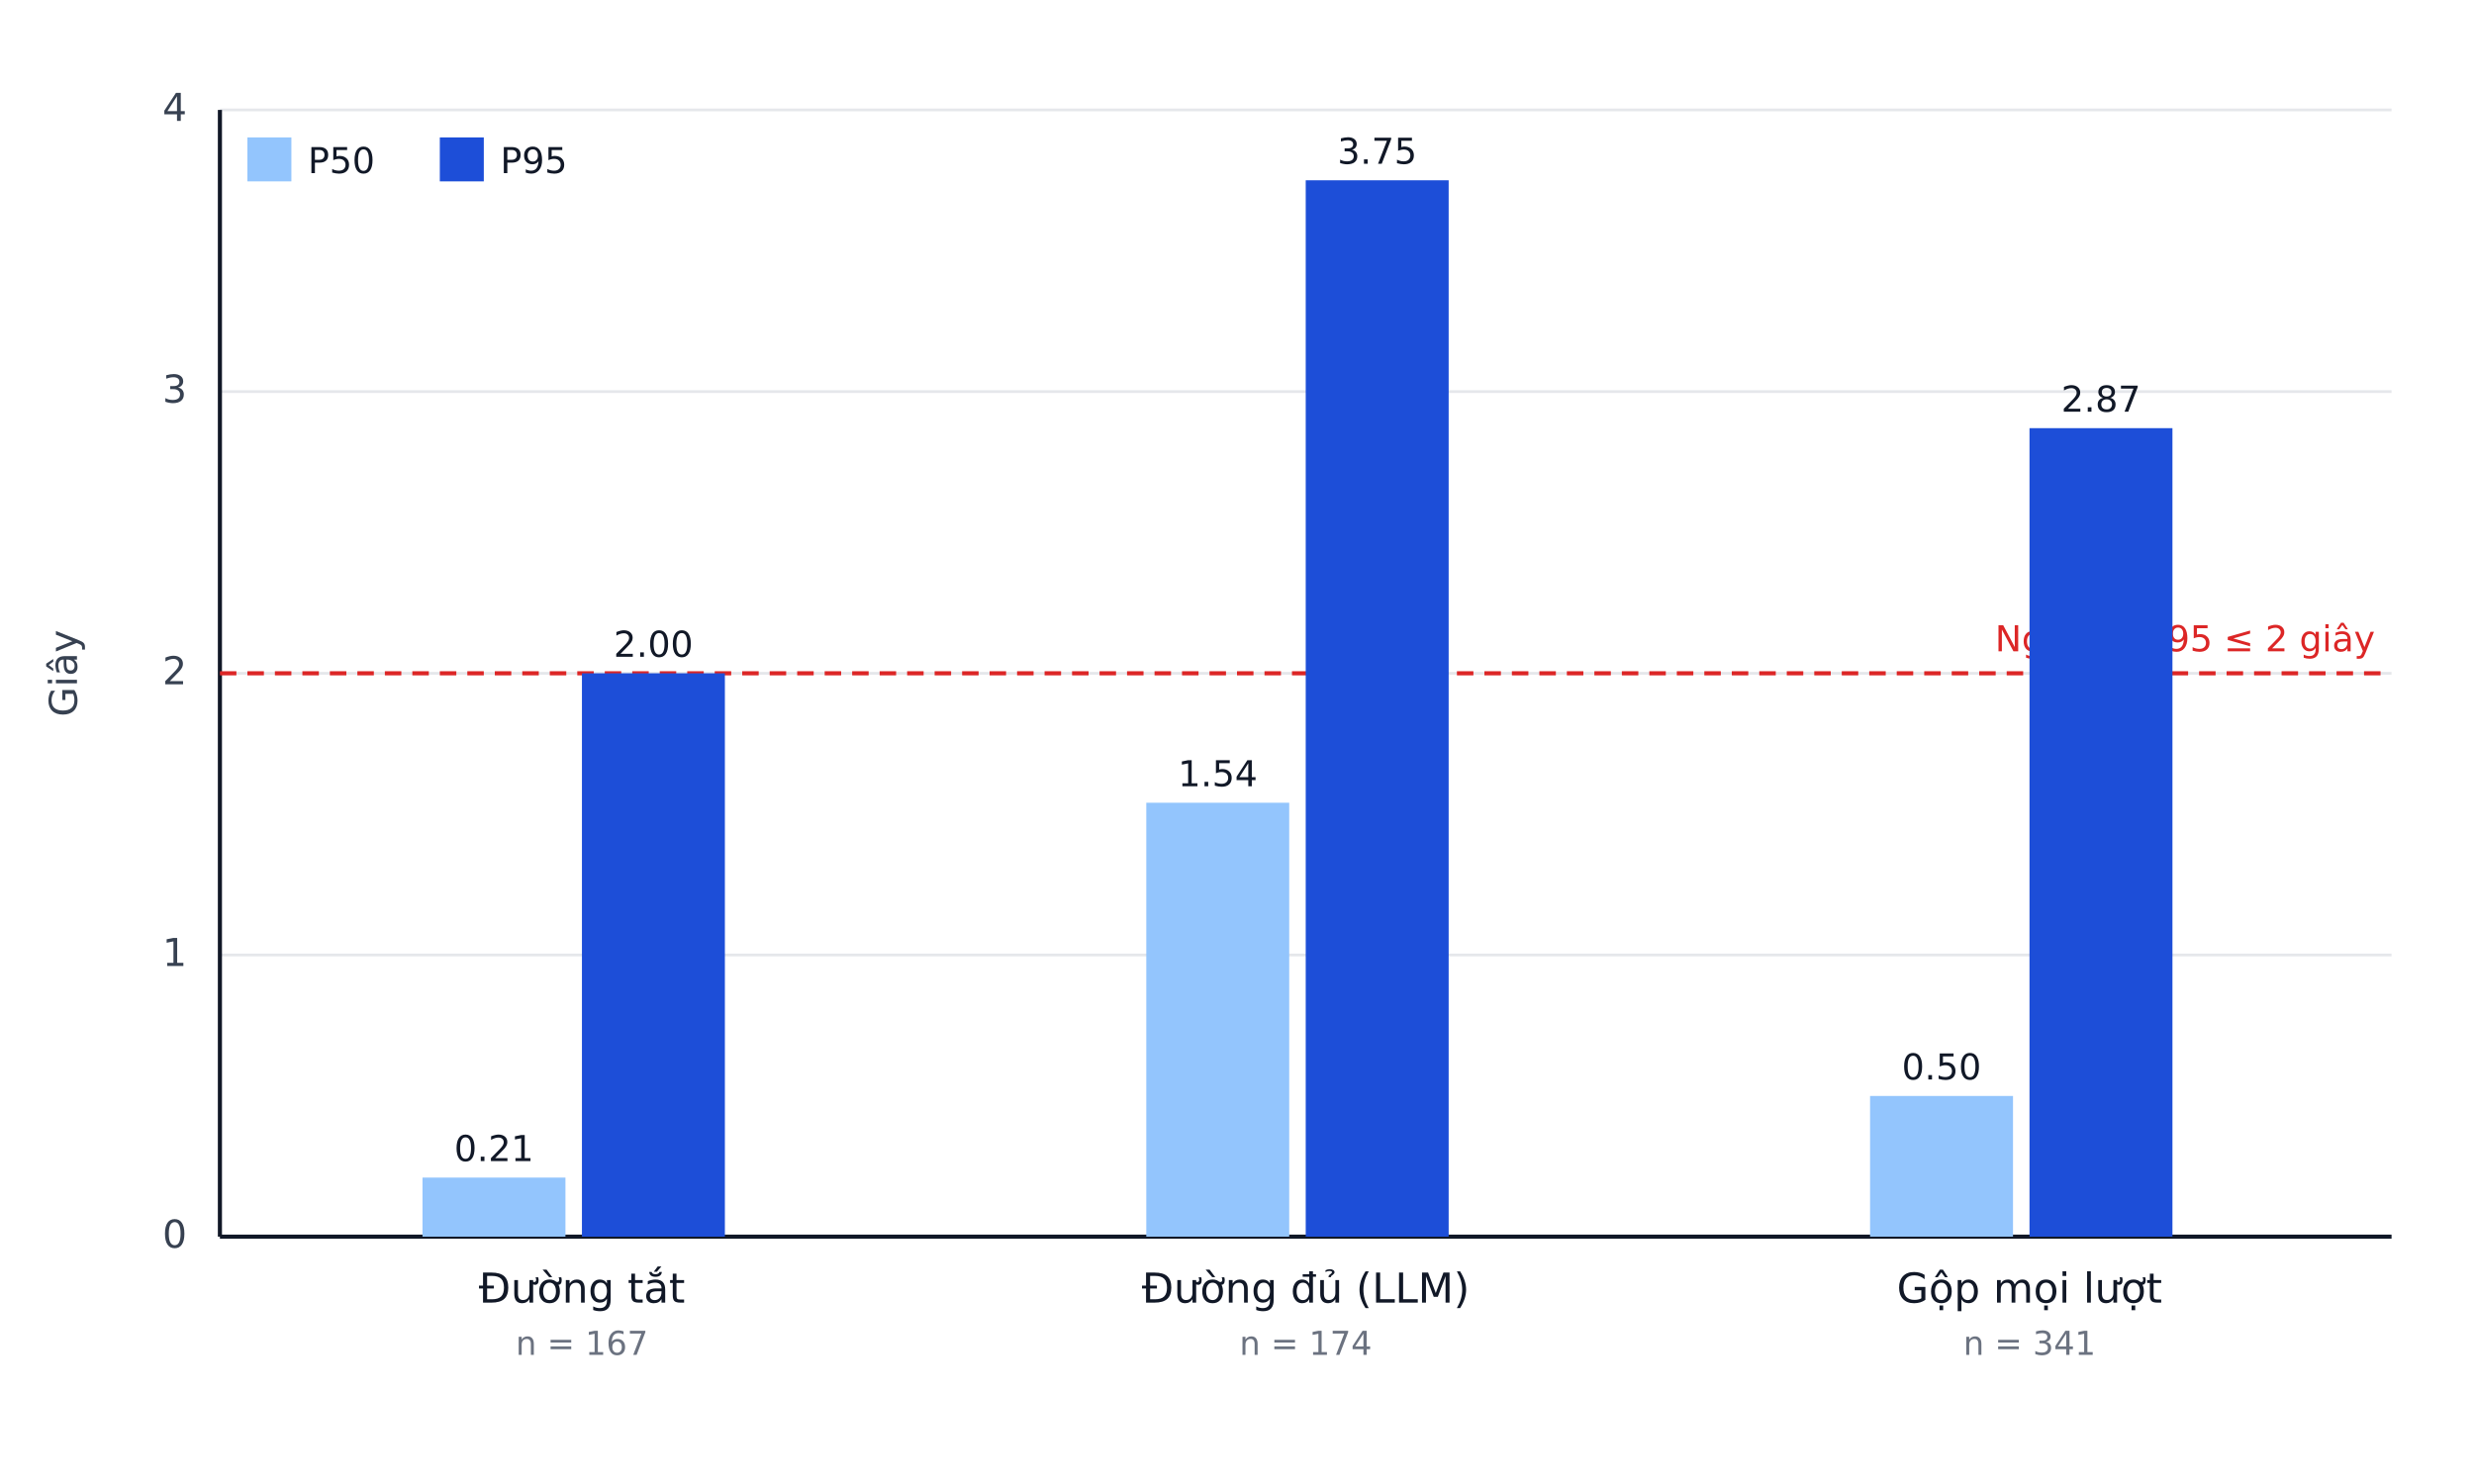
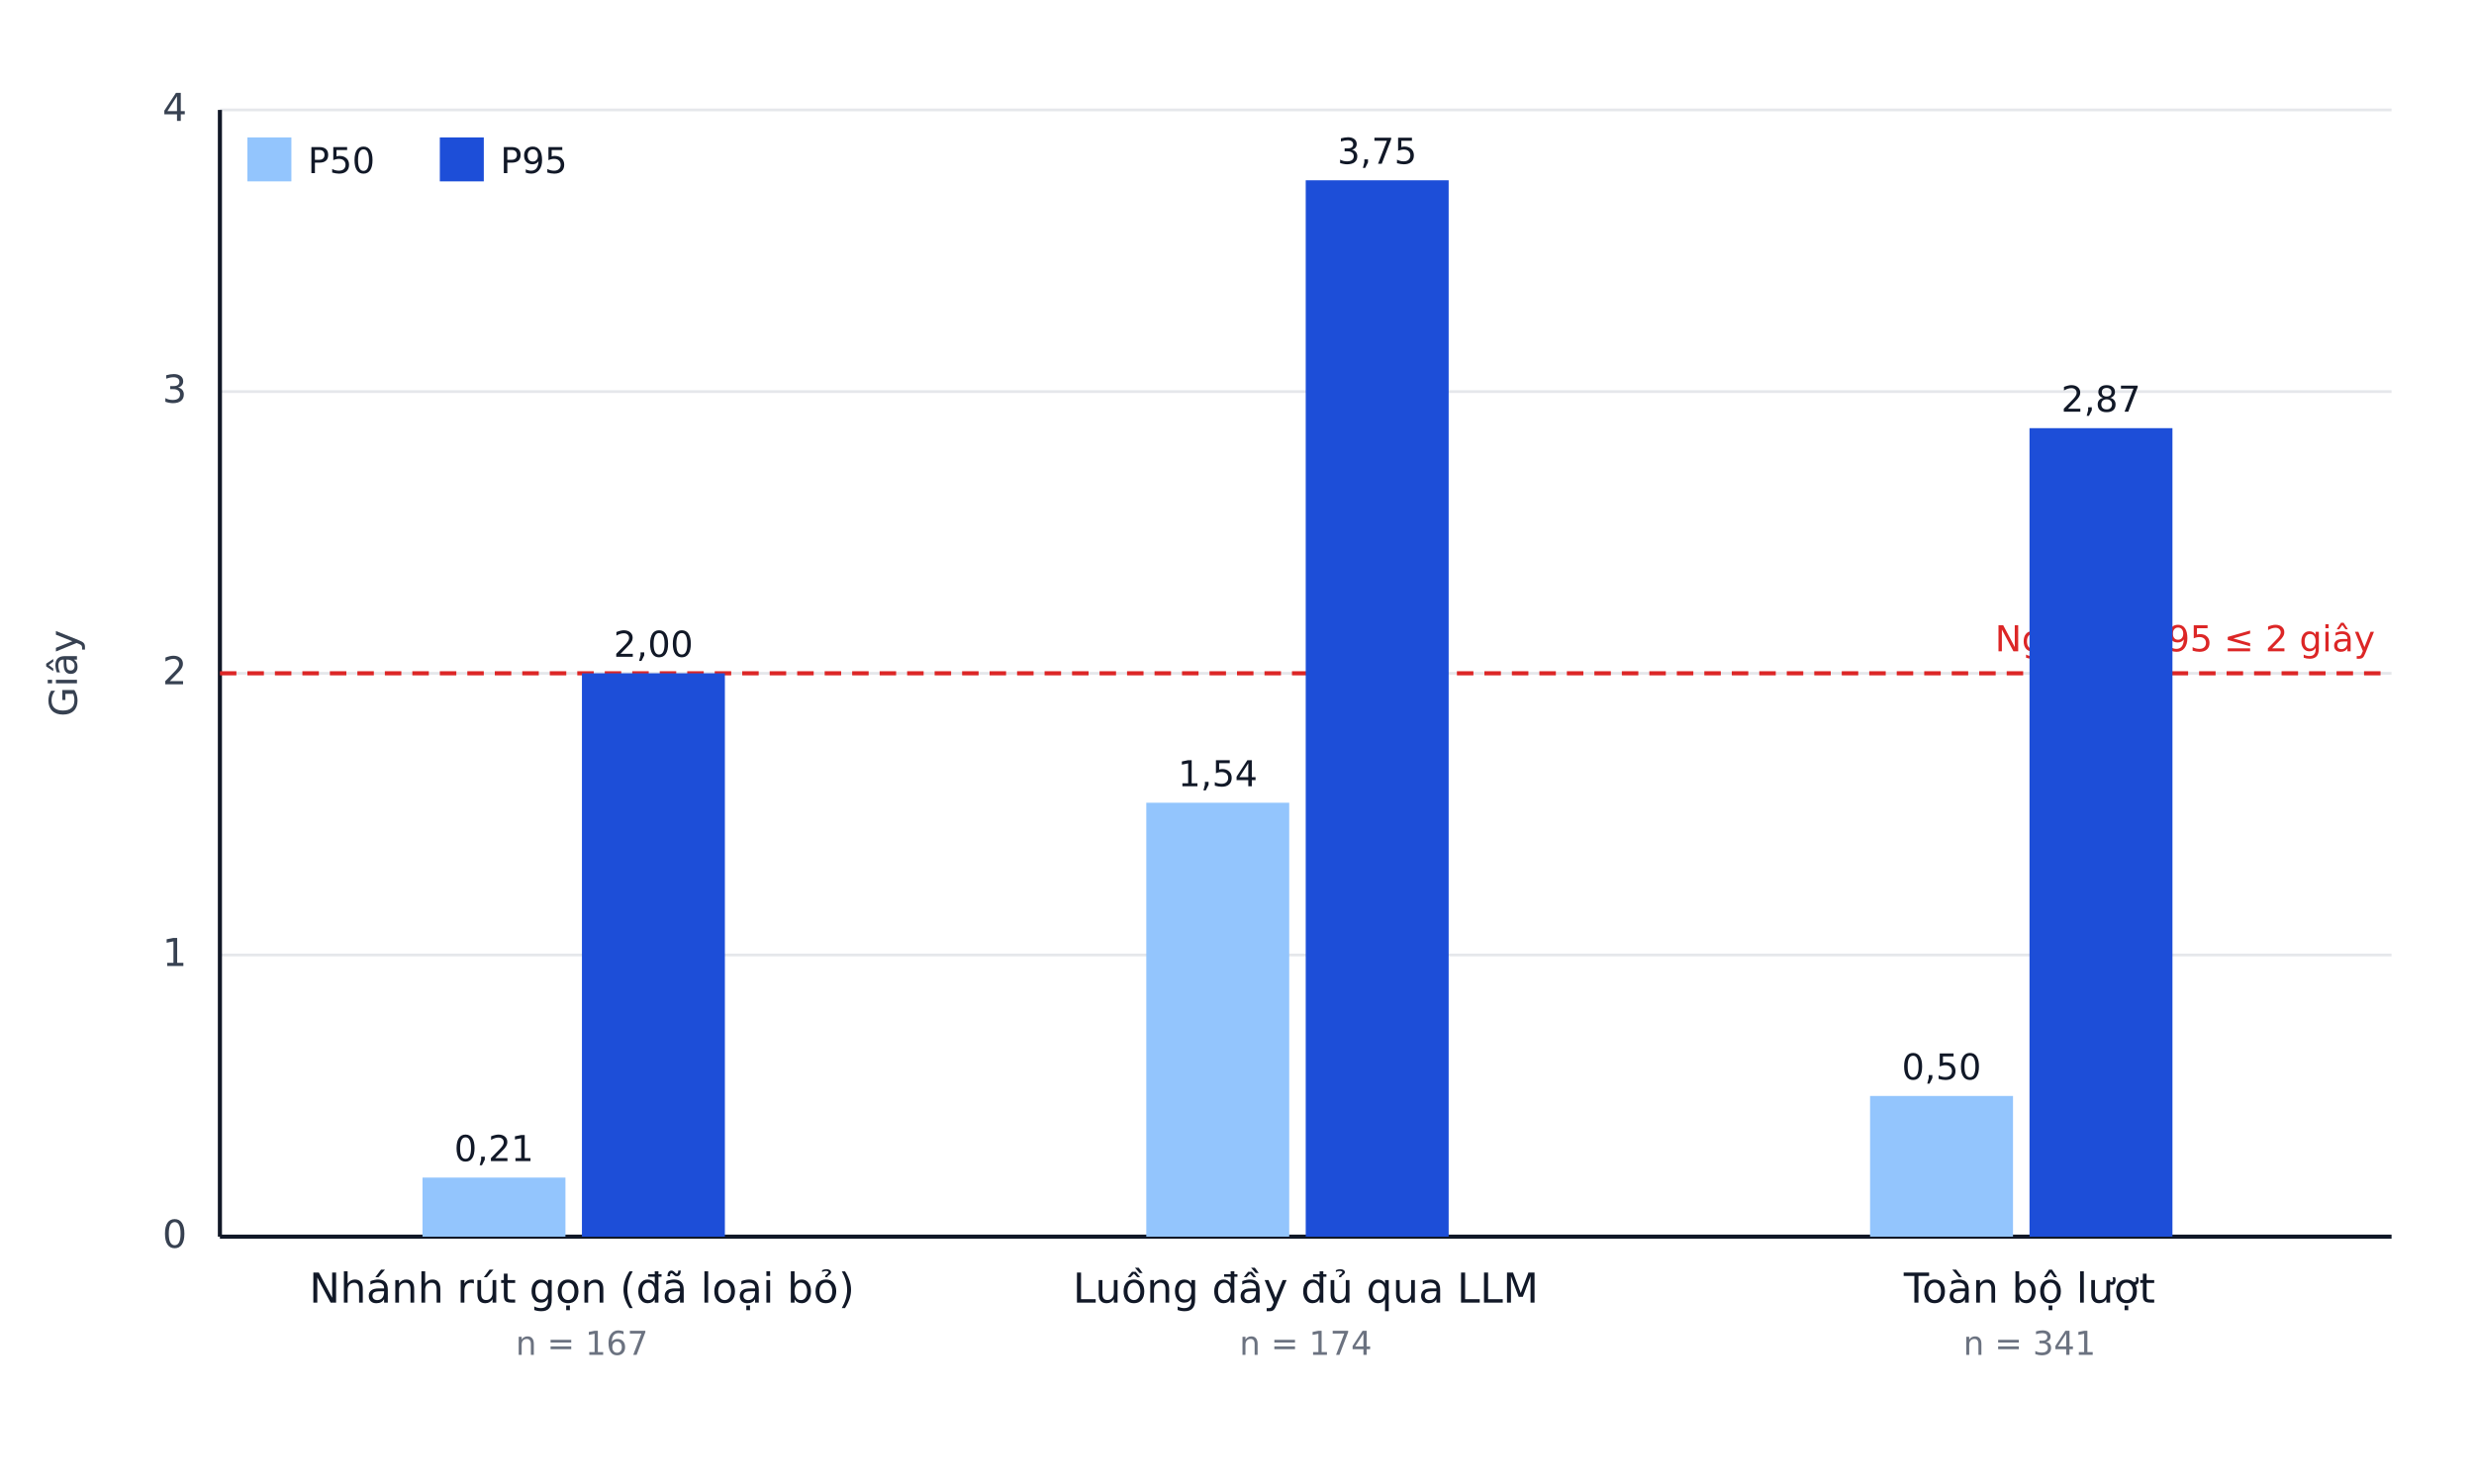
<svg xmlns="http://www.w3.org/2000/svg" width="900" height="540" viewBox="0 0 900 540" font-family="DejaVu Sans, Arial, sans-serif">
  <rect width="900" height="540" fill="#FFFFFF" />
  <line x1="80" y1="450.0" x2="870" y2="450.0" stroke="#E5E7EB" stroke-width="1" />
  <text x="68" y="454.0" text-anchor="end" font-size="14" fill="#374151">0</text>
  <line x1="80" y1="347.5" x2="870" y2="347.5" stroke="#E5E7EB" stroke-width="1" />
  <text x="68" y="351.5" text-anchor="end" font-size="14" fill="#374151">1</text>
  <line x1="80" y1="245.0" x2="870" y2="245.0" stroke="#E5E7EB" stroke-width="1" />
  <text x="68" y="249.0" text-anchor="end" font-size="14" fill="#374151">2</text>
  <line x1="80" y1="142.5" x2="870" y2="142.5" stroke="#E5E7EB" stroke-width="1" />
  <text x="68" y="146.5" text-anchor="end" font-size="14" fill="#374151">3</text>
  <line x1="80" y1="40.0" x2="870" y2="40.0" stroke="#E5E7EB" stroke-width="1" />
  <text x="68" y="44.0" text-anchor="end" font-size="14" fill="#374151">4</text>
  <line x1="80" y1="40" x2="80" y2="450" stroke="#111827" stroke-width="1.5" />
  <line x1="80" y1="450" x2="870" y2="450" stroke="#111827" stroke-width="1.5" />
  <text x="28" y="245.0" font-size="14" fill="#374151" transform="rotate(-90 28 245.0)" text-anchor="middle">Giây</text>
  <line x1="80" y1="245.0" x2="870" y2="245.0" stroke="#DC2626" stroke-width="1.5" stroke-dasharray="6 4" />
  <text x="864" y="237.0" text-anchor="end" font-size="13" fill="#DC2626">Ngưỡng P95 ≤ 2 giây</text>
  <rect x="153.7" y="428.5" width="52" height="21.5" fill="#93C5FD" />
-   <text x="179.7" y="422.5" text-anchor="middle" font-size="13" fill="#111827">0.21</text>
+   <text x="179.7" y="422.5" text-anchor="middle" font-size="13" fill="#111827">0,21</text>
  <rect x="211.7" y="245.0" width="52" height="205.0" fill="#1D4ED8" />
-   <text x="237.7" y="239.0" text-anchor="middle" font-size="13" fill="#111827">2.00</text>
-   <text x="211.7" y="474.0" text-anchor="middle" font-size="15" fill="#111827">Đường tắt</text>
+   <text x="237.7" y="239.0" text-anchor="middle" font-size="13" fill="#111827">2,00</text>
+   <text x="211.7" y="474.0" text-anchor="middle" font-size="15" fill="#111827">Nhánh rút gọn (đã loại bỏ)</text>
  <text x="211.7" y="493.0" text-anchor="middle" font-size="12" fill="#6B7280">n = 167</text>
  <rect x="417.0" y="292.1" width="52" height="157.9" fill="#93C5FD" />
-   <text x="443.0" y="286.1" text-anchor="middle" font-size="13" fill="#111827">1.54</text>
+   <text x="443.0" y="286.1" text-anchor="middle" font-size="13" fill="#111827">1,54</text>
  <rect x="475.0" y="65.6" width="52" height="384.4" fill="#1D4ED8" />
-   <text x="501.0" y="59.6" text-anchor="middle" font-size="13" fill="#111827">3.75</text>
-   <text x="475.0" y="474.0" text-anchor="middle" font-size="15" fill="#111827">Đường đủ (LLM)</text>
+   <text x="501.0" y="59.6" text-anchor="middle" font-size="13" fill="#111827">3,75</text>
+   <text x="475.0" y="474.0" text-anchor="middle" font-size="15" fill="#111827">Luồng đầy đủ qua LLM</text>
  <text x="475.0" y="493.0" text-anchor="middle" font-size="12" fill="#6B7280">n = 174</text>
  <rect x="680.3" y="398.8" width="52" height="51.2" fill="#93C5FD" />
-   <text x="706.3" y="392.8" text-anchor="middle" font-size="13" fill="#111827">0.50</text>
+   <text x="706.3" y="392.8" text-anchor="middle" font-size="13" fill="#111827">0,50</text>
  <rect x="738.3" y="155.8" width="52" height="294.2" fill="#1D4ED8" />
-   <text x="764.3" y="149.8" text-anchor="middle" font-size="13" fill="#111827">2.87</text>
-   <text x="738.3" y="474.0" text-anchor="middle" font-size="15" fill="#111827">Gộp mọi lượt</text>
+   <text x="764.3" y="149.8" text-anchor="middle" font-size="13" fill="#111827">2,87</text>
+   <text x="738.3" y="474.0" text-anchor="middle" font-size="15" fill="#111827">Toàn bộ lượt</text>
  <text x="738.3" y="493.0" text-anchor="middle" font-size="12" fill="#6B7280">n = 341</text>
  <rect x="90" y="50" width="16" height="16" fill="#93C5FD" />
  <text x="112" y="63" font-size="13" fill="#111827">P50</text>
  <rect x="160" y="50" width="16" height="16" fill="#1D4ED8" />
  <text x="182" y="63" font-size="13" fill="#111827">P95</text>
</svg>
